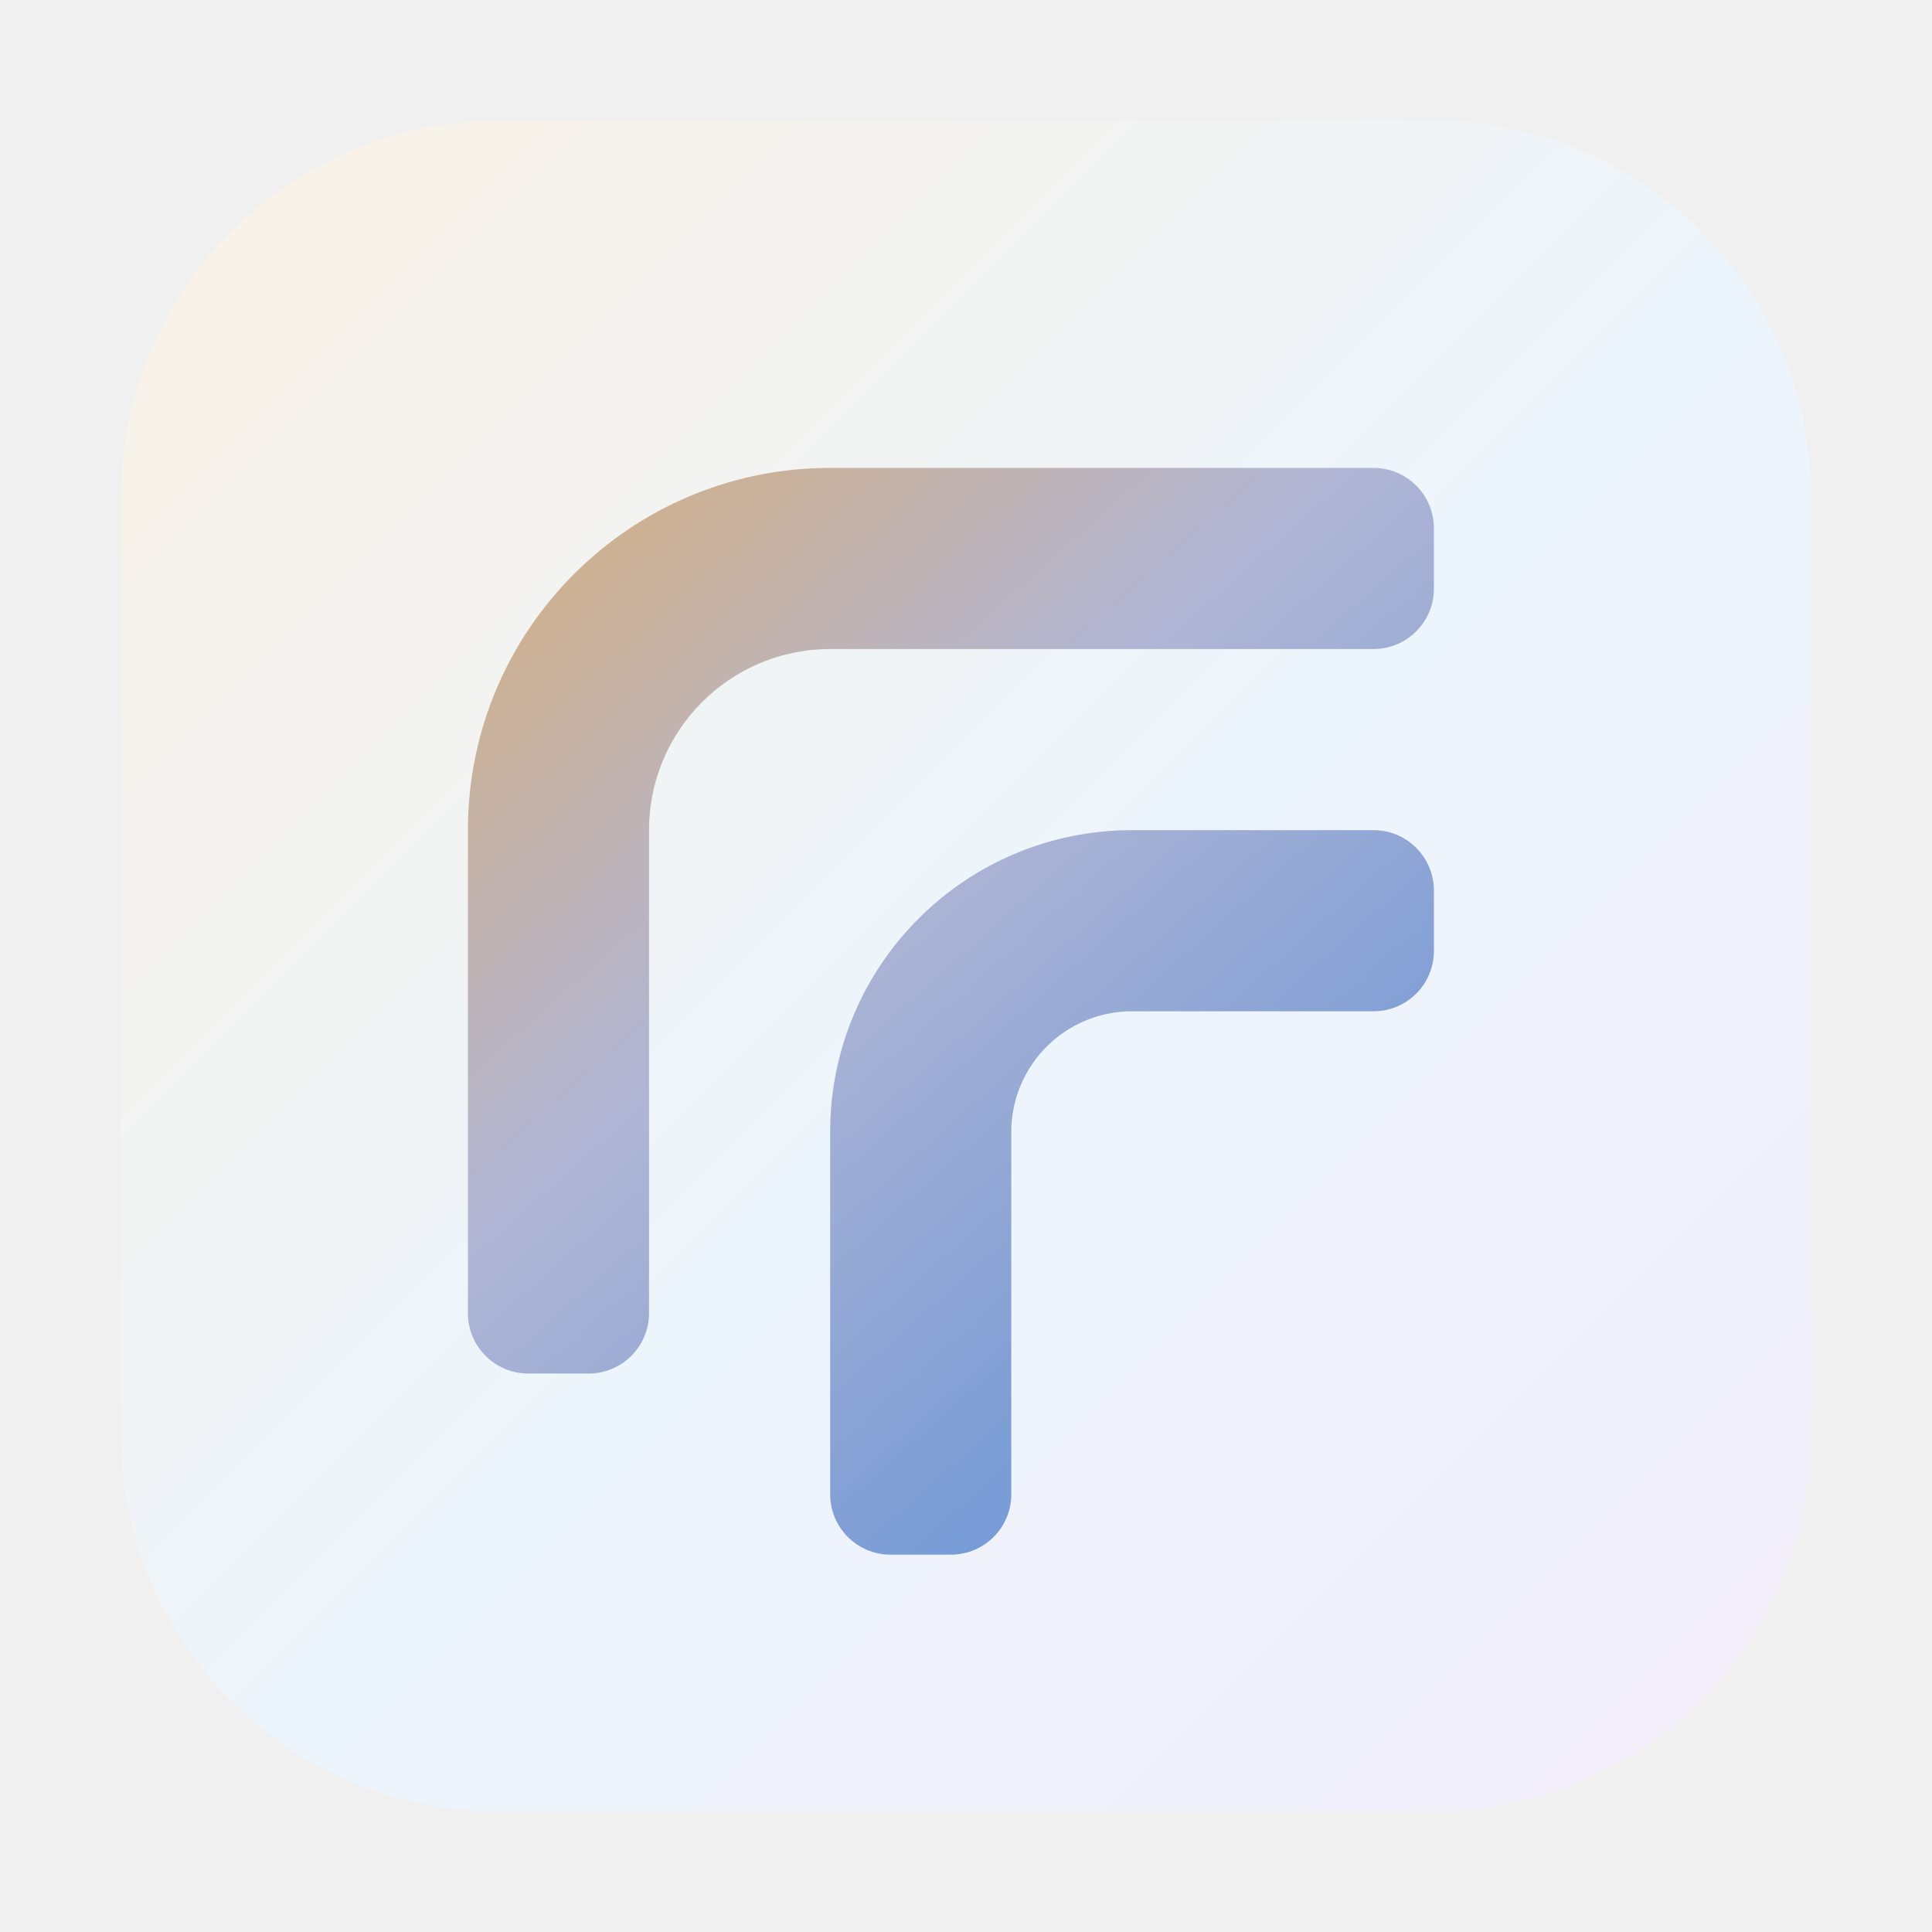
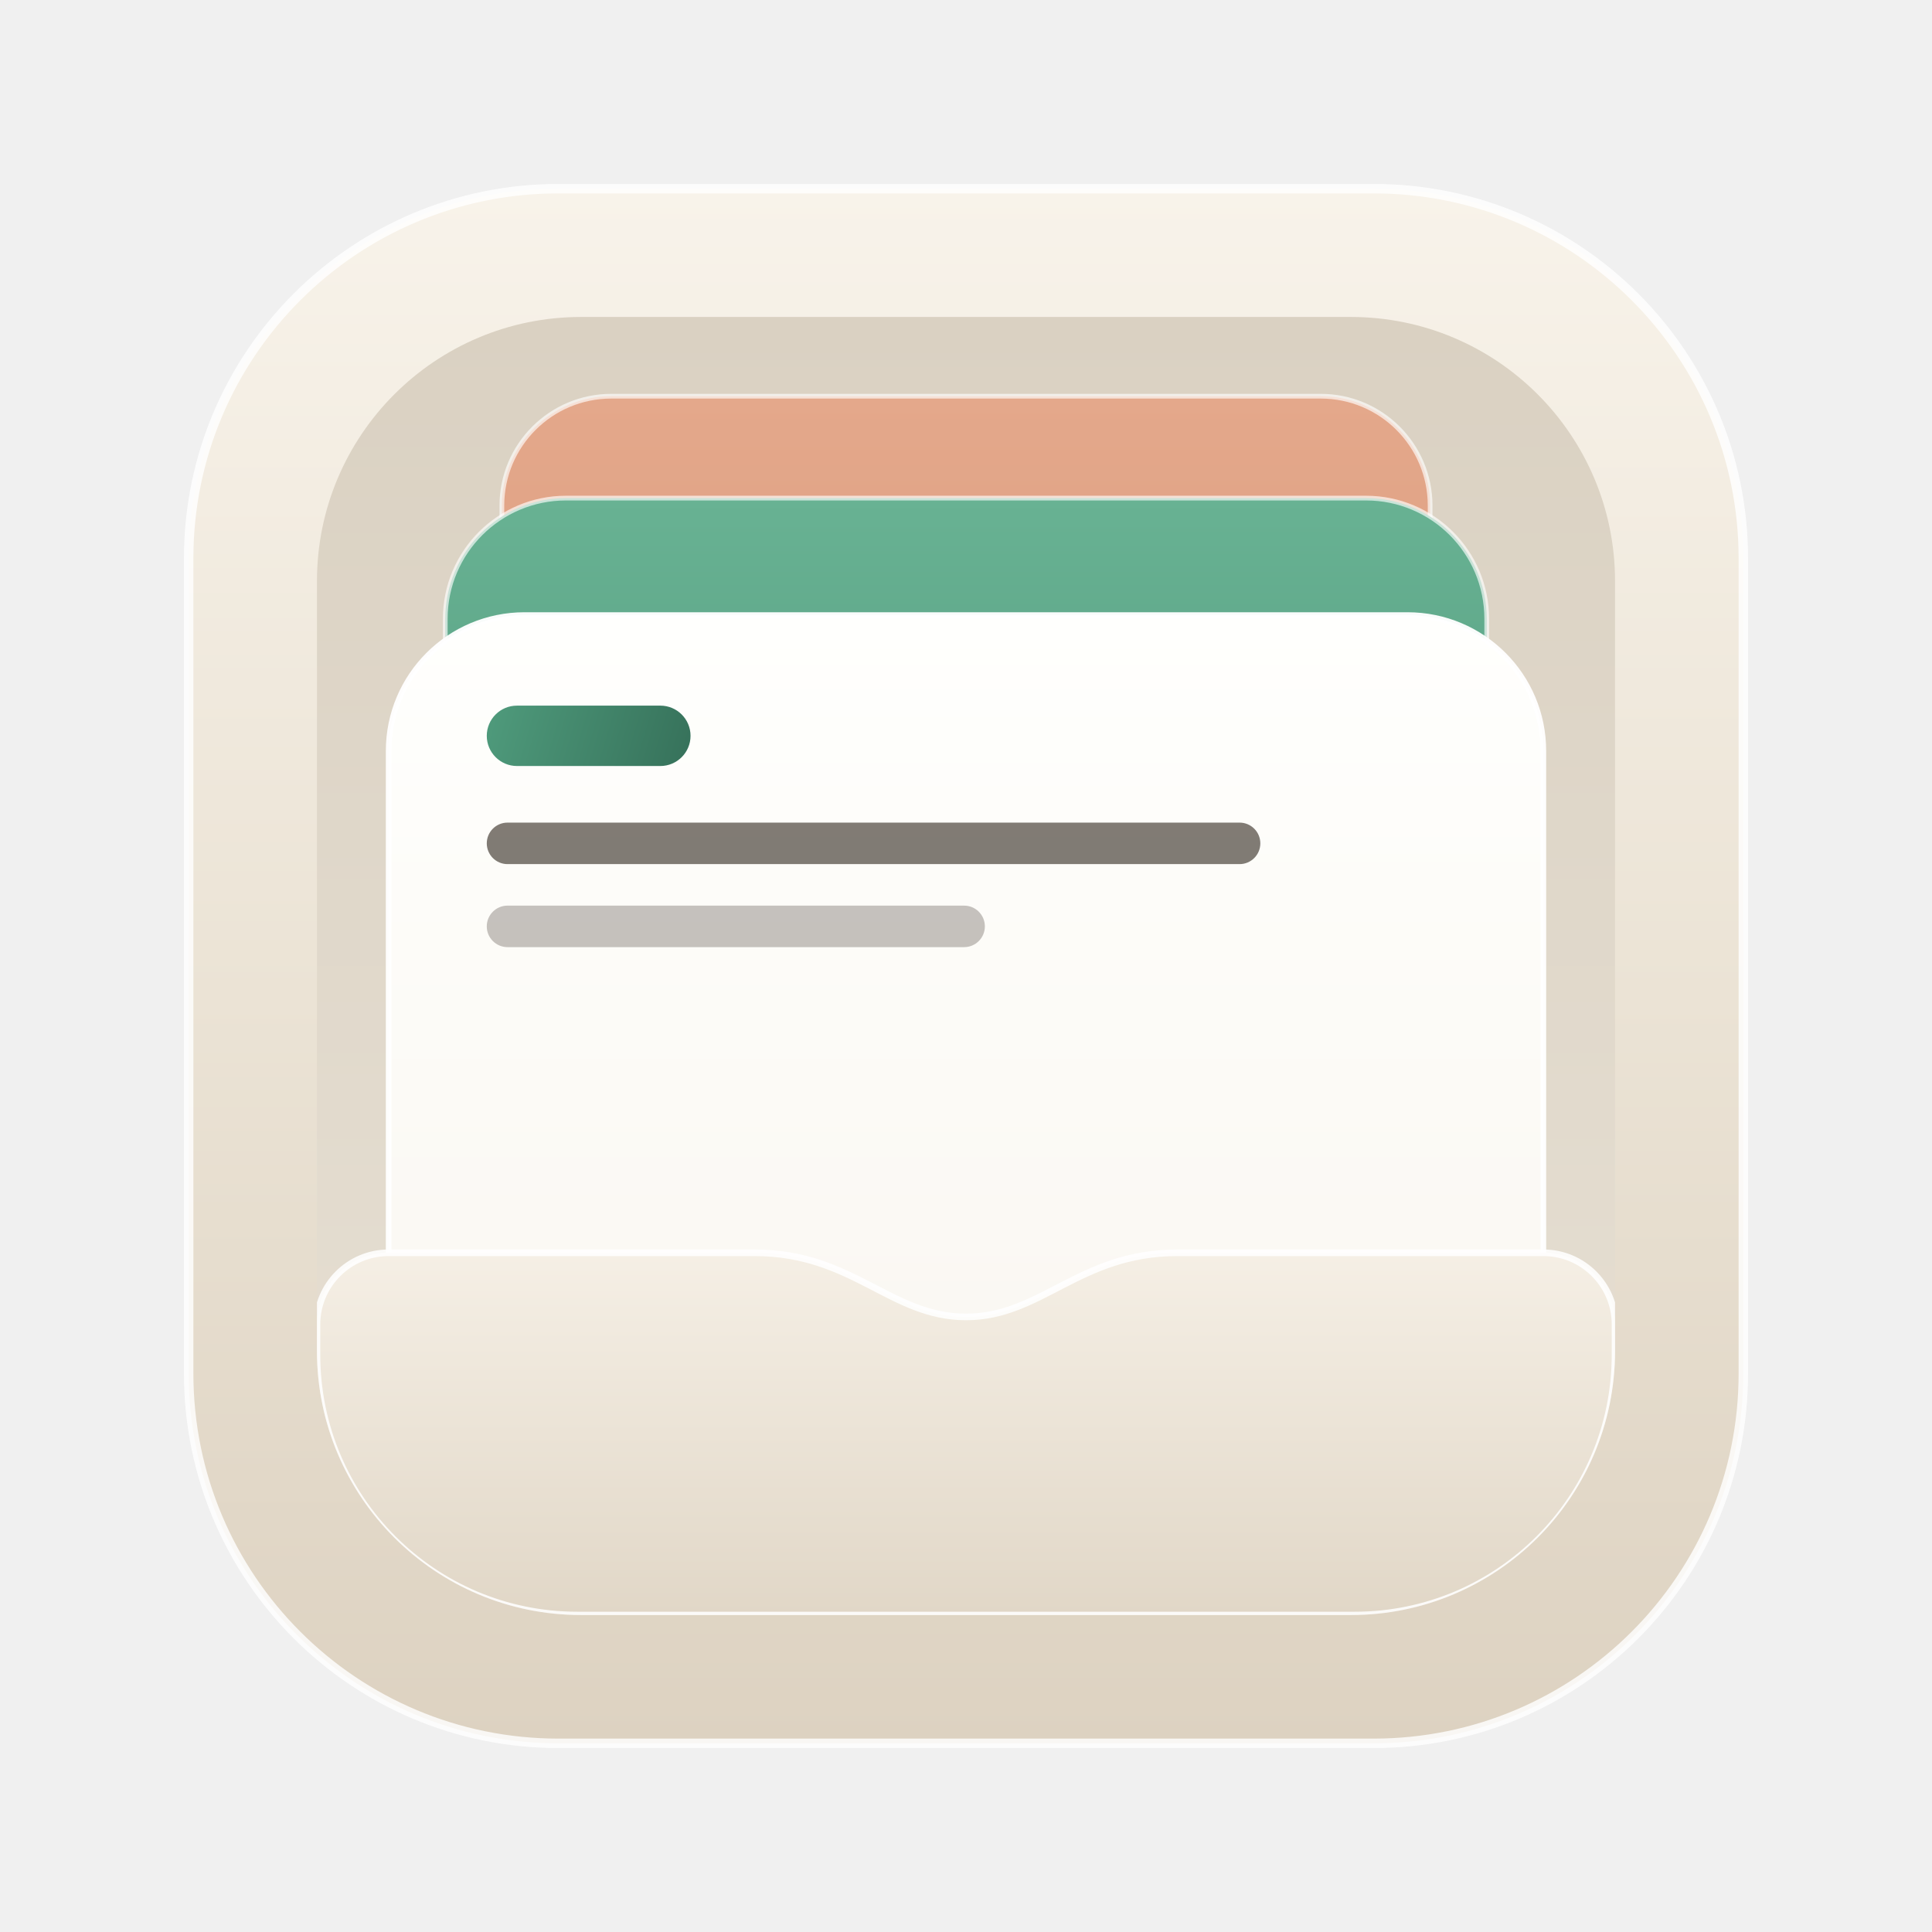
- <svg xmlns="http://www.w3.org/2000/svg" xmlns:xlink="http://www.w3.org/1999/xlink" width="1024" height="1024" viewBox="0 0 256 256" role="img">
+ <svg xmlns="http://www.w3.org/2000/svg" width="1024" height="1024" viewBox="0 0 1024 1024" role="img">
  <defs>
-     <linearGradient id="surface" x1="16" y1="16" x2="240" y2="240" gradientUnits="userSpaceOnUse">
-       <stop stop-color="#FAF2E6" />
-       <stop offset="0.52" stop-color="#EDF5FC" />
-       <stop offset="1" stop-color="#F2EDFA" />
+     <linearGradient id="shell" x1="512" y1="100" x2="512" y2="924" gradientUnits="userSpaceOnUse">
+       <stop offset="0" stop-color="#F8F3EA" />
+       <stop offset="0.52" stop-color="#EBE3D5" />
+       <stop offset="1" stop-color="#DDD2C1" />
    </linearGradient>
-     <linearGradient id="flowShared" x1="56" y1="56" x2="184" y2="200" gradientUnits="userSpaceOnUse">
-       <stop stop-color="#D7AF7C" />
-       <stop offset="0.4" stop-color="#B1B6D5" />
-       <stop offset="0.72" stop-color="#819FD5" />
-       <stop offset="1" stop-color="#5894DE" />
+     <linearGradient id="well" x1="512" y1="168" x2="512" y2="856" gradientUnits="userSpaceOnUse">
+       <stop offset="0" stop-color="#DAD1C2" />
+       <stop offset="1" stop-color="#E7E0D4" />
    </linearGradient>
-     <path id="flow0" d="M64 176A8 8 0 0 1 56 168V104A48 48 0 0 1 104 56H176A8 8 0 0 1 184 64V72A8 8 0 0 1 176 80H104A24 24 0 0 0 80 104V168A8 8 0 0 1 72 176Z" />
-     <path id="flow1" d="M112 200A8 8 0 0 1 104 192V144A40 40 0 0 1 144 104H176A8 8 0 0 1 184 112V120A8 8 0 0 1 176 128H144A16 16 0 0 0 128 144V192A8 8 0 0 1 120 200Z" />
+     <linearGradient id="cardTerracotta" x1="512" y1="210" x2="512" y2="550" gradientUnits="userSpaceOnUse">
+       <stop offset="0" stop-color="#E4A88B" />
+       <stop offset="1" stop-color="#D69678" />
+     </linearGradient>
+     <linearGradient id="cardCeladon" x1="512" y1="264" x2="512" y2="644" gradientUnits="userSpaceOnUse">
+       <stop offset="0" stop-color="#68B293" />
+       <stop offset="1" stop-color="#488D71" />
+     </linearGradient>
+     <linearGradient id="cardHero" x1="512" y1="326" x2="512" y2="796" gradientUnits="userSpaceOnUse">
+       <stop offset="0" stop-color="#FFFFFD" />
+       <stop offset="1" stop-color="#F9F6F0" />
+     </linearGradient>
+     <linearGradient id="pillSage" x1="258" y1="374" x2="366" y2="406" gradientUnits="userSpaceOnUse">
+       <stop offset="0" stop-color="#4F9B7C" />
+       <stop offset="1" stop-color="#36715A" />
+     </linearGradient>
+     <linearGradient id="lipFill" x1="512" y1="664" x2="512" y2="856" gradientUnits="userSpaceOnUse">
+       <stop offset="0" stop-color="#F5EFE5" />
+       <stop offset="1" stop-color="#E1D7C7" />
+     </linearGradient>
+     <clipPath id="cavityClip">
+       <rect x="168" y="168" width="688" height="688" rx="140" />
+     </clipPath>
  </defs>
-   <rect x="16" y="16" width="224" height="224" rx="50" fill="url(#surface)" />
-   <g transform="translate(6 6)">
-     <use xlink:href="#flow0" fill="url(#flowShared)" />
-     <use xlink:href="#flow1" fill="url(#flowShared)" />
+   <rect x="100" y="100" width="824" height="824" rx="196" fill="url(#shell)" stroke="#FFFFFF" stroke-opacity="0.82" stroke-width="5" />
+   <g clip-path="url(#cavityClip)">
+     <rect x="168" y="168" width="688" height="688" rx="140" fill="url(#well)" />
+     <rect x="266" y="210" width="492" height="340" rx="58" fill="url(#cardTerracotta)" stroke="#FFFFFF" stroke-opacity="0.65" stroke-width="2.5" />
+     <rect x="236" y="264" width="552" height="380" rx="64" fill="url(#cardCeladon)" stroke="#FFFFFF" stroke-opacity="0.65" stroke-width="2.5" />
+     <rect x="206" y="326" width="612" height="470" rx="72" fill="url(#cardHero)" stroke="#FFFFFF" stroke-opacity="0.96" stroke-width="3" />
+     <rect x="258" y="374" width="108" height="32" rx="16" fill="url(#pillSage)" />
+     <rect x="258" y="436" width="410" height="22" rx="11" fill="#403830" fill-opacity="0.66" />
+     <rect x="258" y="480" width="264" height="22" rx="11" fill="#403830" fill-opacity="0.30" />
+     <path d="M168 702 A38 38 0 0 1 206 664 H400 C452 664 472 698 512 698 C552 698 572 664 624 664 H818 A38 38 0 0 1 856 702 V718 A138 138 0 0 1 718 856 H306 A138 138 0 0 1 168 718 Z" fill="url(#lipFill)" stroke="#FFFFFF" stroke-opacity="0.88" stroke-width="3.5" />
  </g>
</svg>
